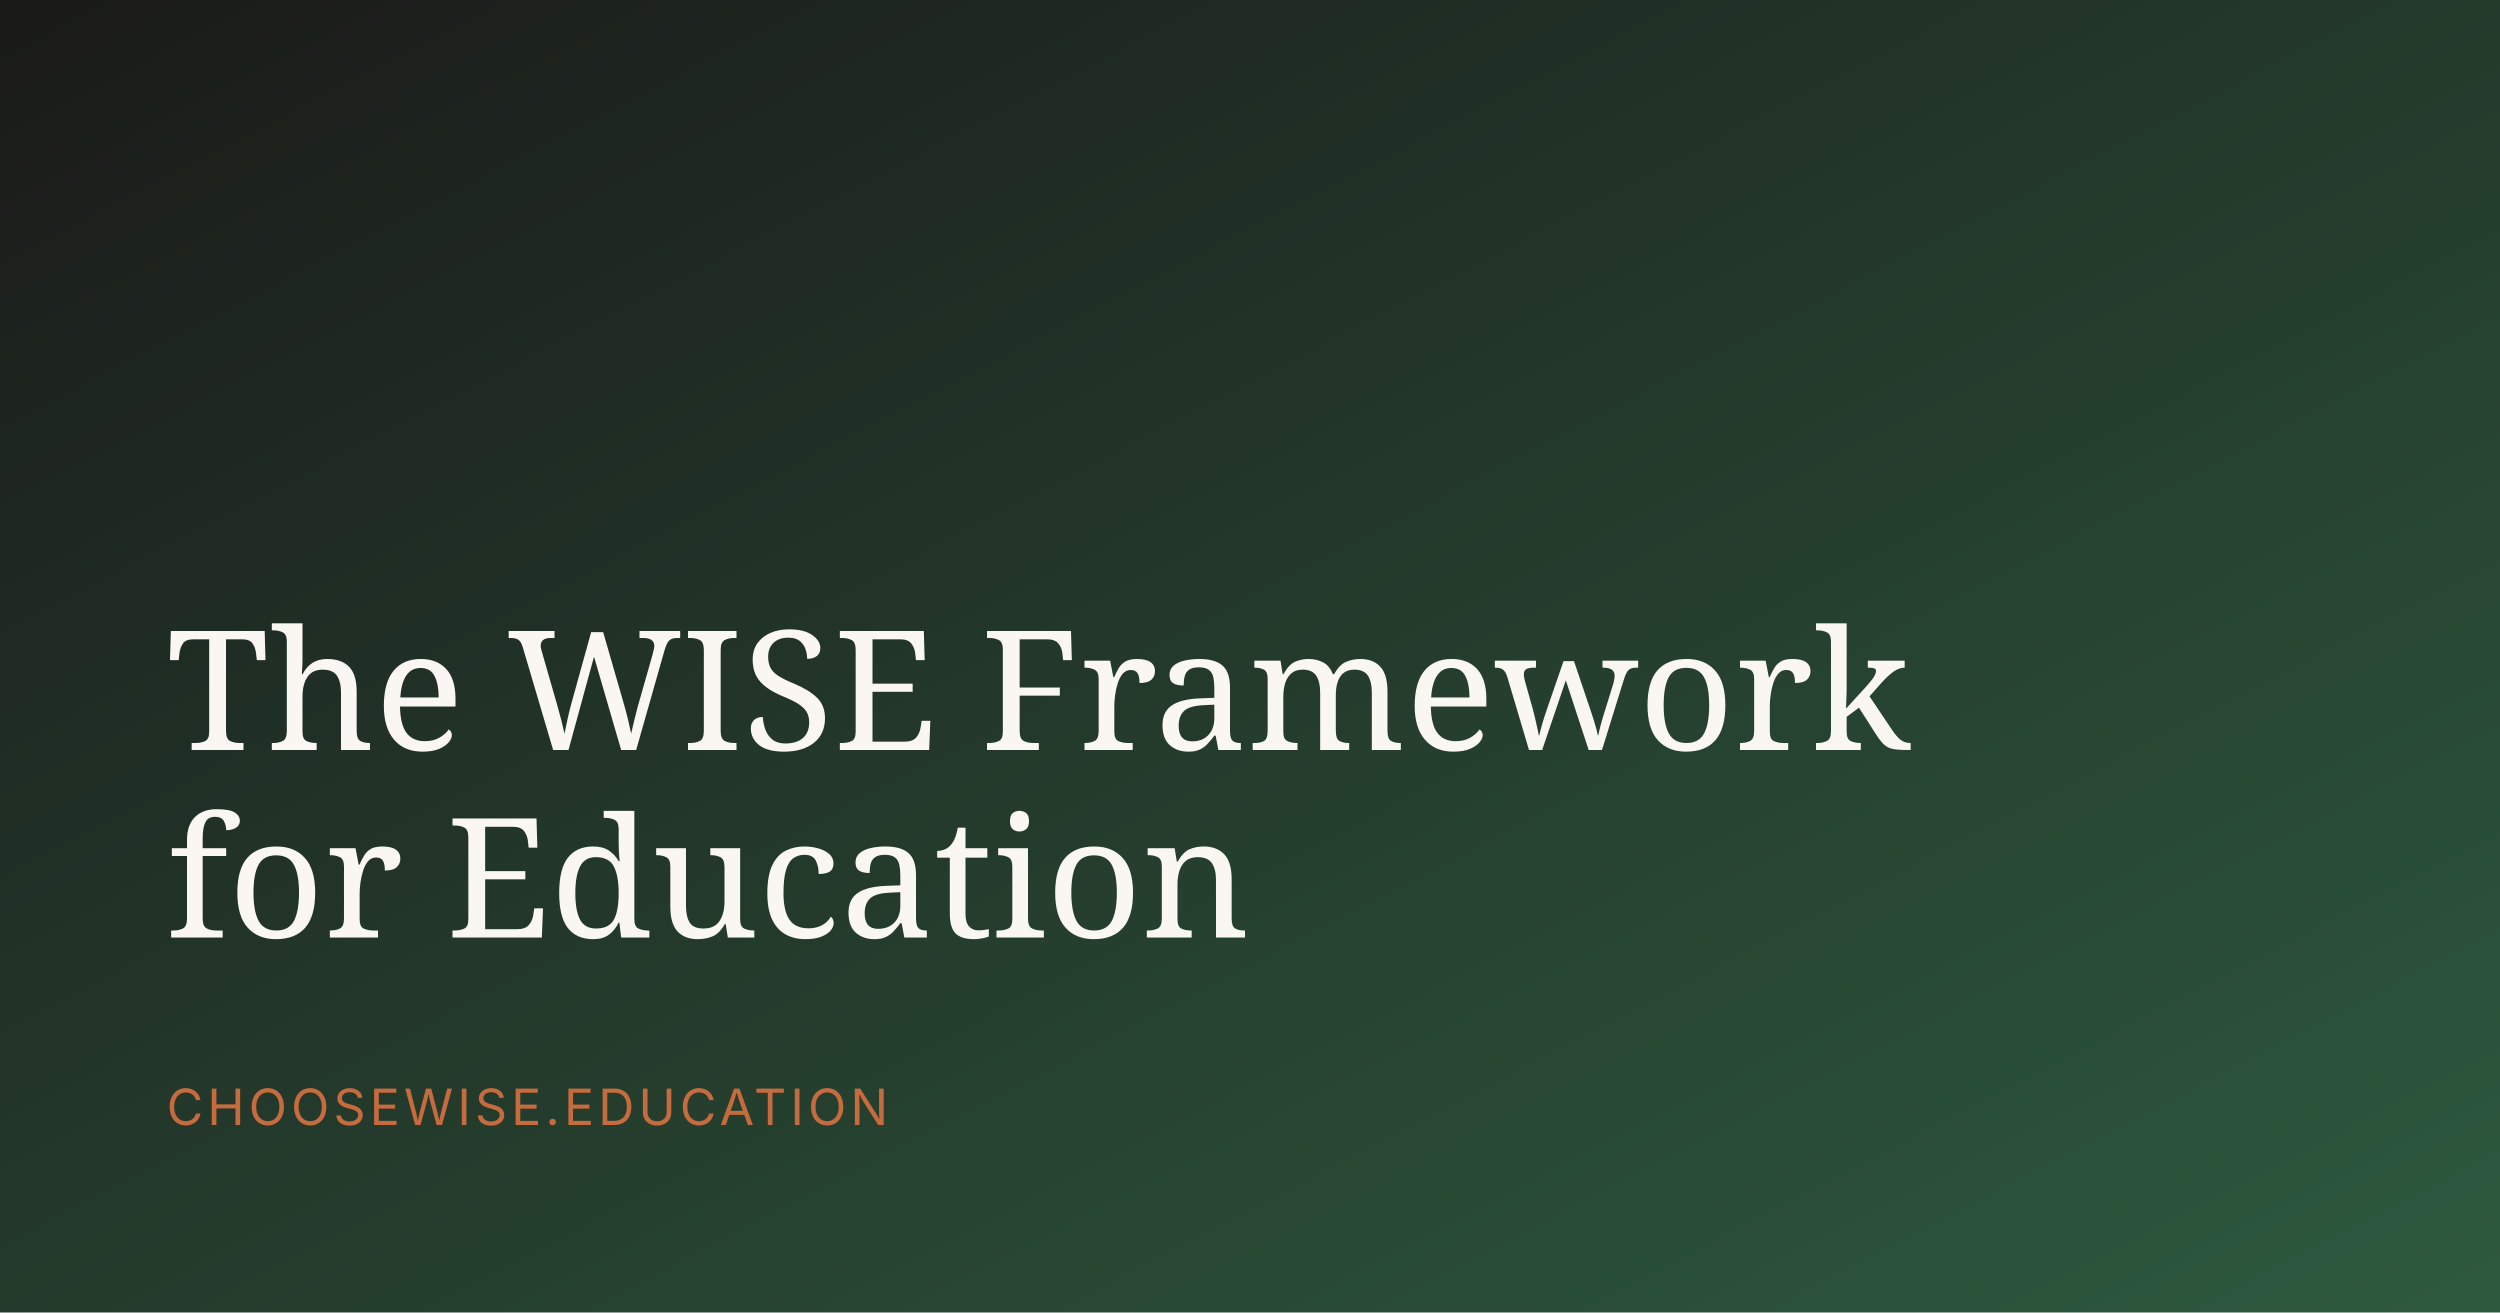
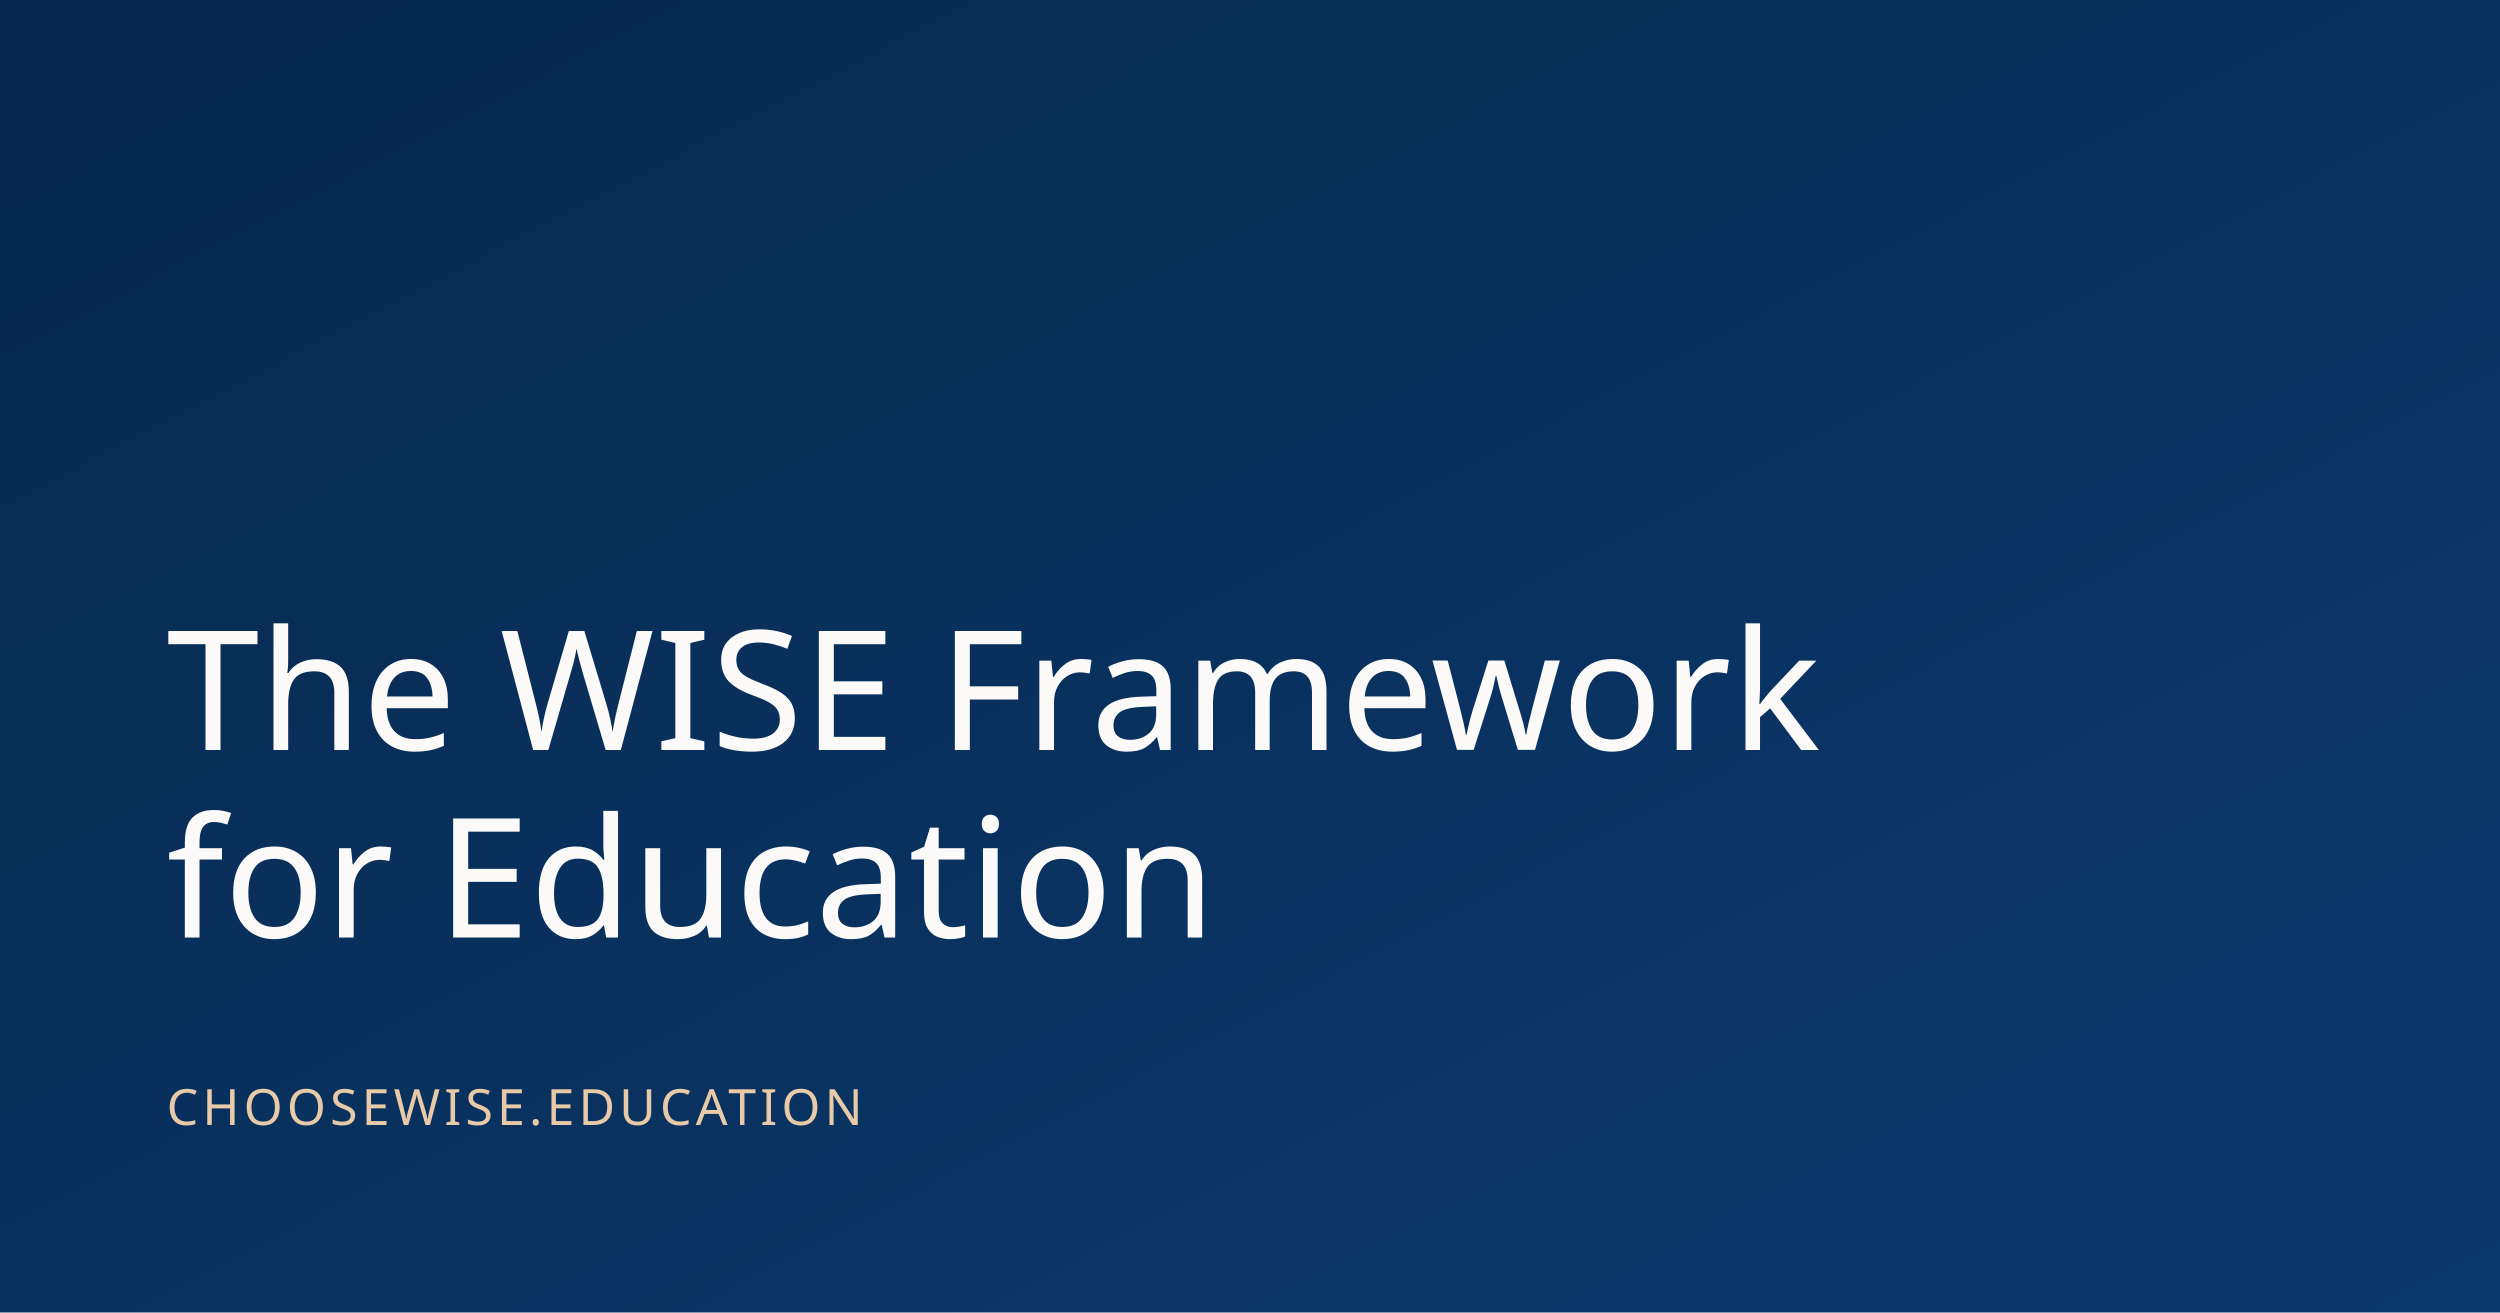
<svg xmlns="http://www.w3.org/2000/svg" viewBox="0 0 1200 630" width="1200" height="630">
  <defs>
+     <style>
+       @font-face {
+         font-family: 'Hanken Grotesk';
+         src: url('../../../fonts/hanken-grotesk/HankenGrotesk-VariableFont.woff2') format('woff2');
+         font-weight: 300 600;
+         font-style: normal;
+       }
+     </style>
    <linearGradient id="bg" x1="0" y1="0" x2="1" y2="1">
-       <stop offset="0%" stop-color="#1a1a18" />
-       <stop offset="100%" stop-color="#2d5a3f" />
+       <stop offset="0%" stop-color="#07284D" />
+       <stop offset="100%" stop-color="#0B3A6F" />
    </linearGradient>
  </defs>
  <rect width="1200" height="630" fill="url(#bg)" />
-   <text x="80" y="360" font-family="Fraunces,Georgia,serif" font-size="80" font-weight="500" fill="#faf7f2">The WISE Framework</text>
-   <text x="80" y="450" font-family="Fraunces,Georgia,serif" font-size="80" font-weight="500" fill="#faf7f2">for Education</text>
-   <text x="80" y="540" font-family="Work Sans,Inter,sans-serif" font-size="24" fill="#c66b3d" letter-spacing="2">CHOOSEWISE.EDUCATION</text>
+   <text x="80" y="360" font-family="Hanken Grotesk, sans-serif" font-size="80" font-weight="300" fill="#FBFAF8">The WISE Framework</text>
+   <text x="80" y="450" font-family="Hanken Grotesk, sans-serif" font-size="80" font-weight="300" fill="#FBFAF8">for Education</text>
+   <text x="80" y="540" font-family="Hanken Grotesk, sans-serif" font-size="24" font-weight="500" fill="#E8C9A8" letter-spacing="2">CHOOSEWISE.EDUCATION</text>
</svg>
